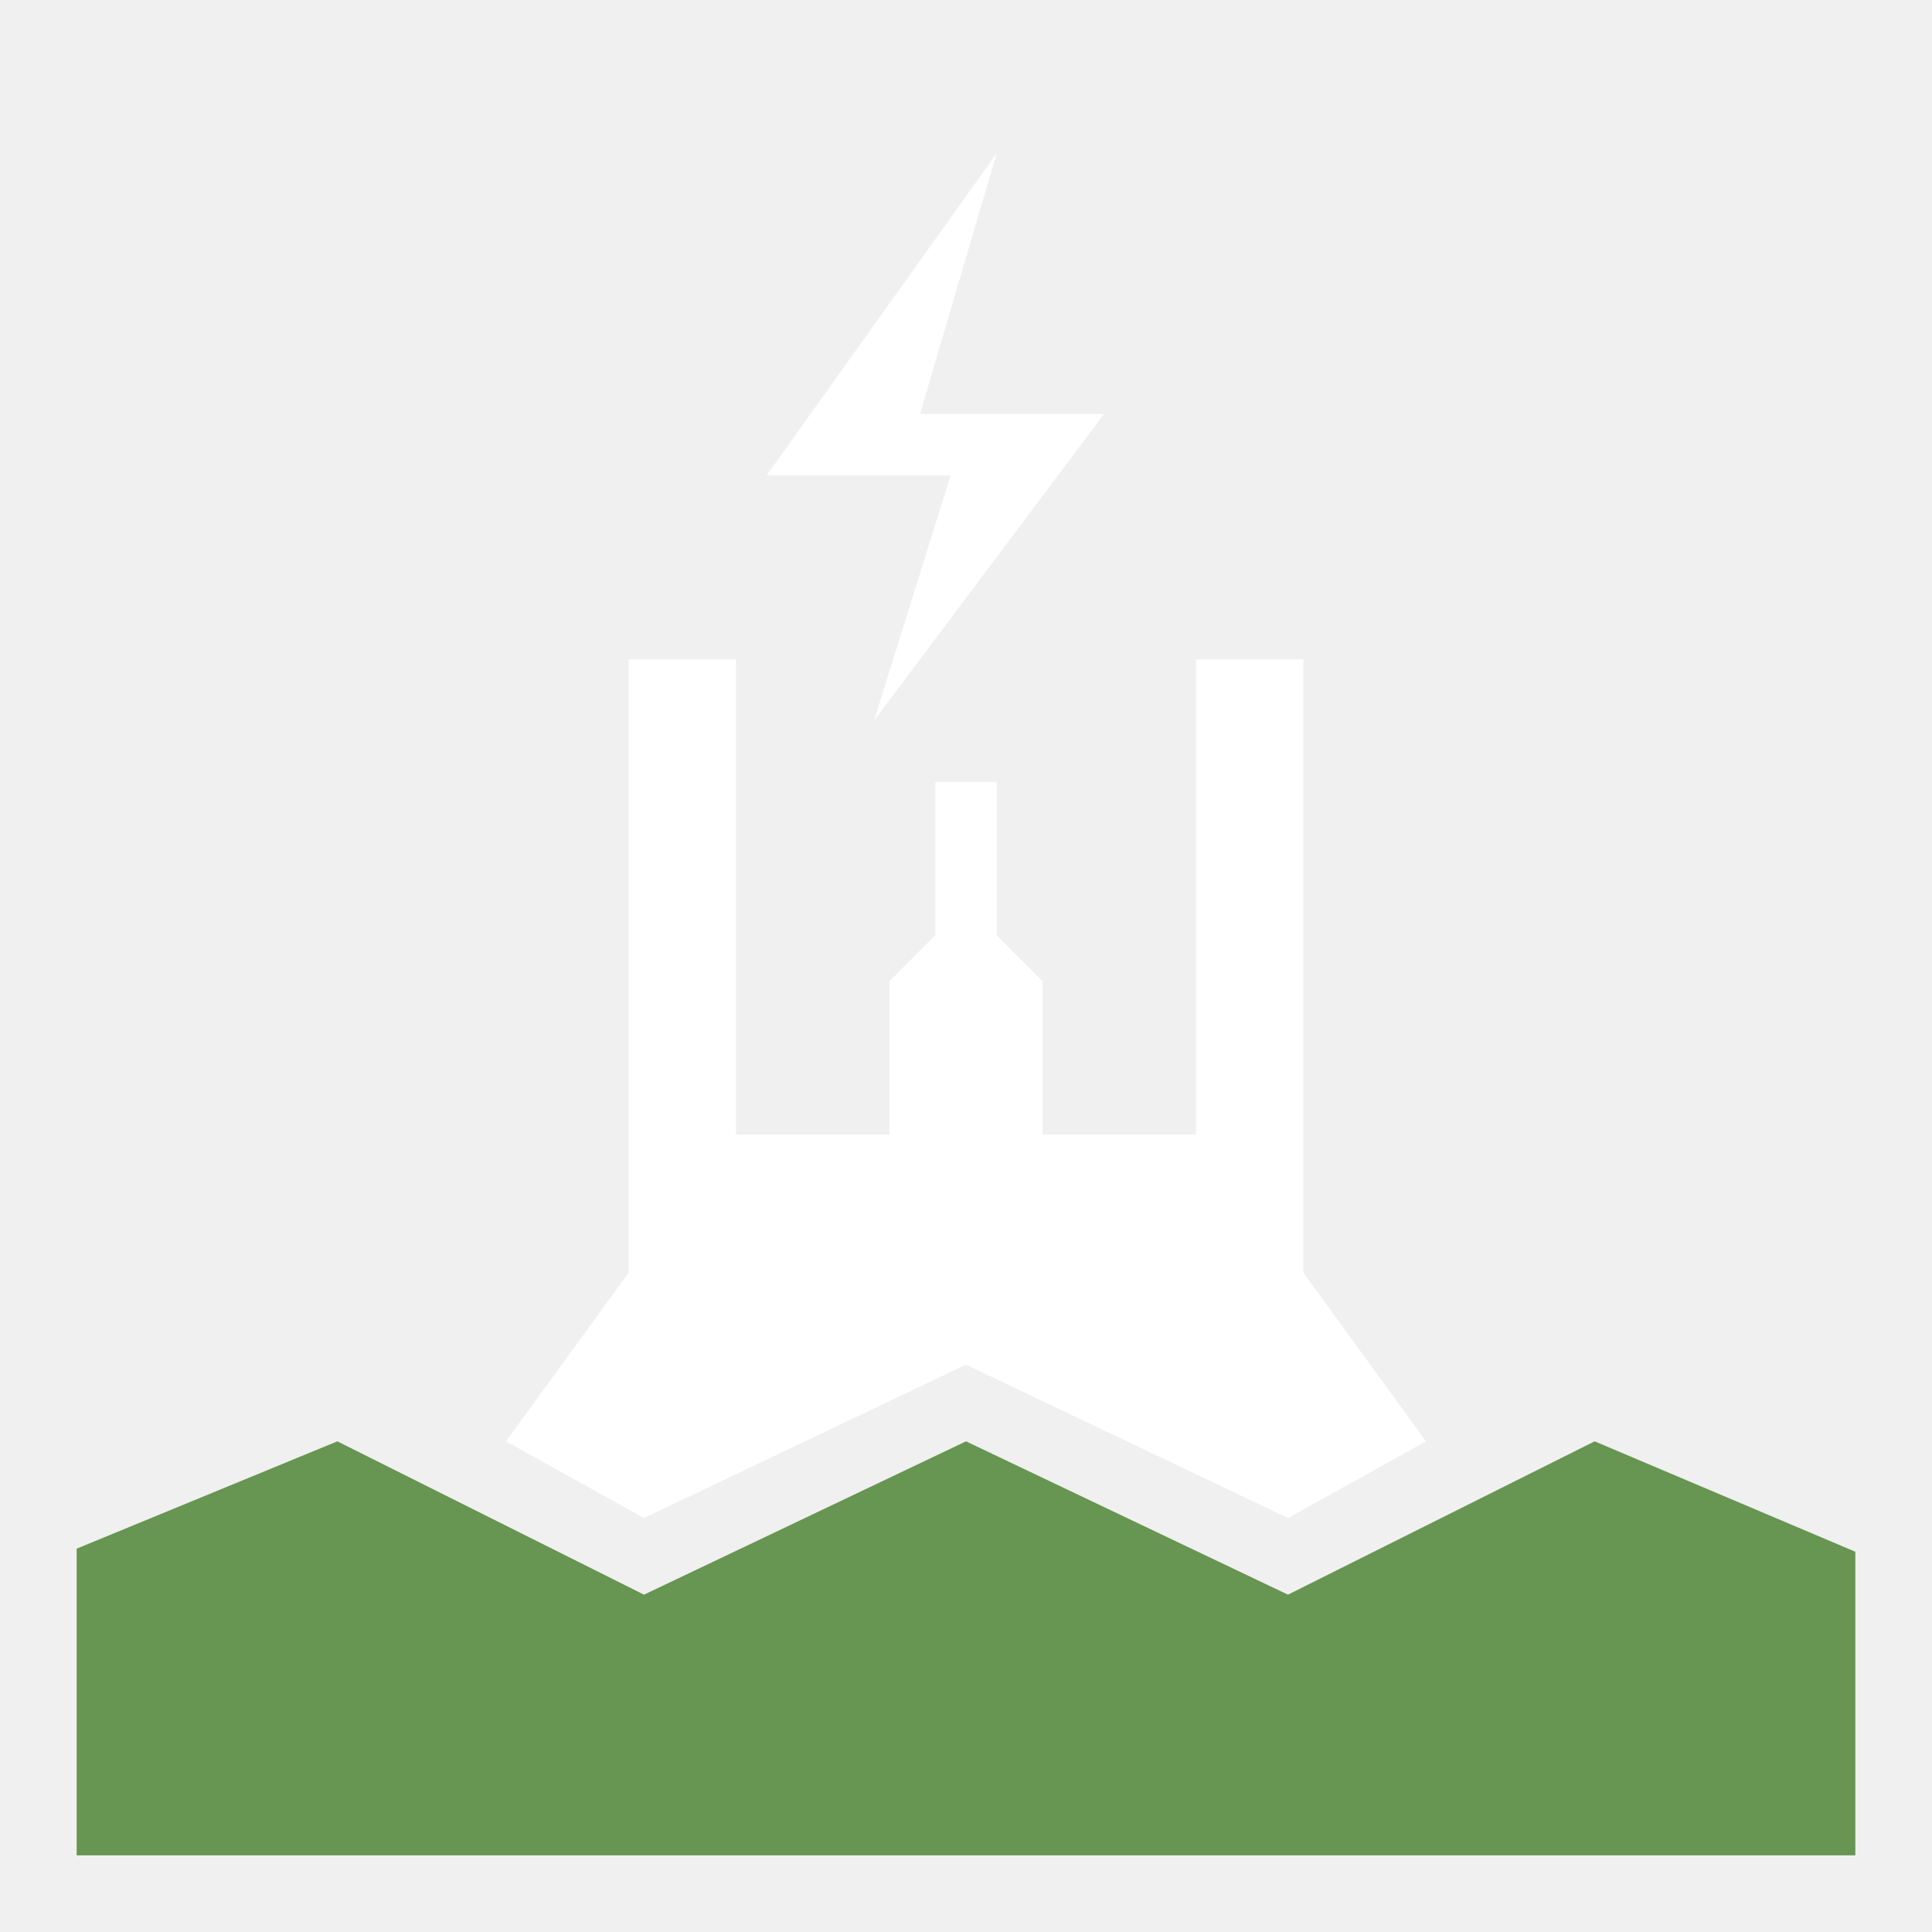
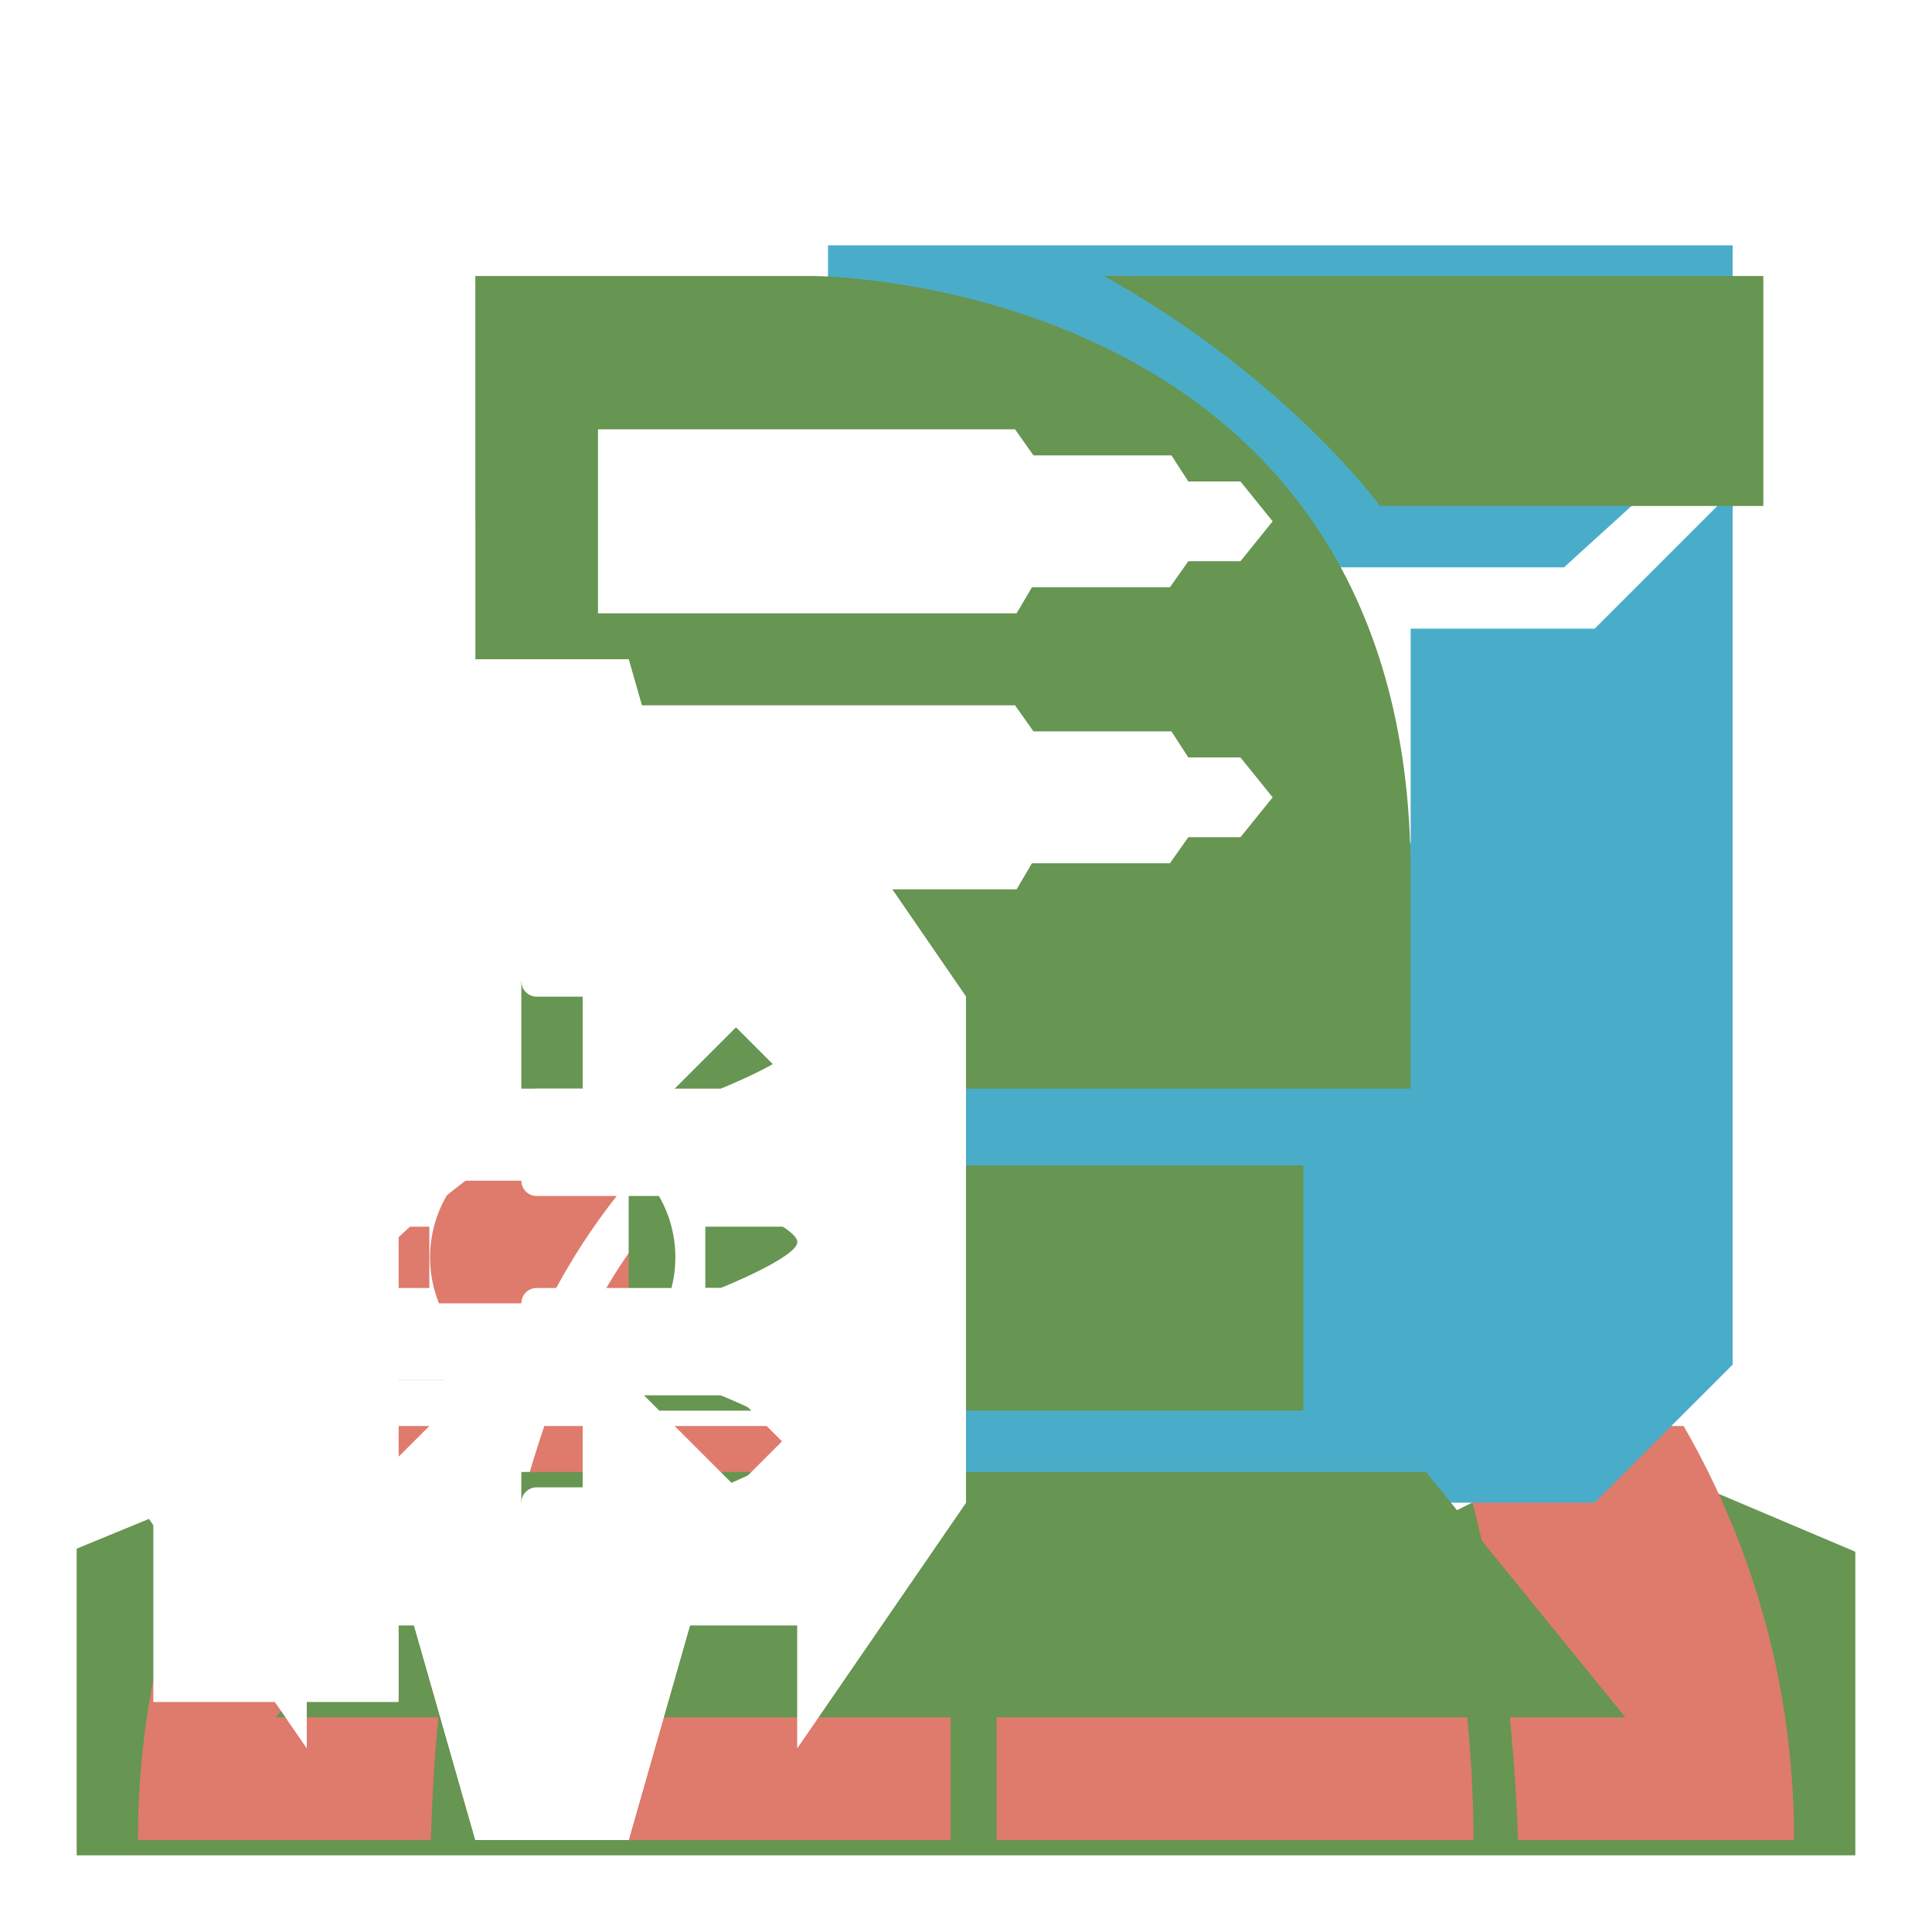
<svg xmlns="http://www.w3.org/2000/svg" viewBox="0 0 126 126" fill="#fff">
-   <defs>
-     <path id="terrain" fill="#679552" d="M-9 140v-39l9 2v23h126v-22.7l4 1.7 3 35H-9Zm130-19H5v-20l17-7 20 10 21-10 21 10 20-10 17 7.2V121Z" />
-   </defs>
-   <use href="#terrain" />
-   <path d="m33 94 9 5 21-10 21 10 9-5-8-11V43h-7v31H68V64l-3-3V51h-4v10l-3 3v10H48V43h-7v40Z" />
-   <path d="M72 27 57 47l5-16H50l15-21-5 17h12Z" />
+   <rect id="mask_fill" x="0" y="0" width="100%" height="100%" fill="#fff" />
+   <path id="terrain" fill="#679552" d="M-9 140v-39l9 2v23h126v-22.7l4 1.7 3 35H-9Zm130-19H5v-20l17-7 20 10 21-10 21 10 20-10 17 7.2V121Z" />
+   <path id="mgr" d="M39 28v12h27.3l1-1.7h9l1.2-1.7h3.4L83 34l-2.1-2.6h-3.4l-1.1-1.7h-9L66.2 28H39Z" />
+   <path id="planet" fill="#de7b6c" d="M94.5 93h15.3a53.7 53.7 0 0 1 7.2 27H99c-.4-11-2-19.9-4.5-27ZM74.2 67.2A54 54 0 0 1 107.9 90H93.4c-5.3-13-13-19.5-19.2-22.8ZM90.3 90H65V67a37 37 0 0 1 25.3 23Zm-54.8 3H62v27H31a85.5 85.5 0 0 1 4.5-27ZM62 67v23H36.7A37 37 0 0 1 62 67ZM33.6 90H18.1a54 54 0 0 1 35.3-23.1A42.4 42.4 0 0 0 33.6 90Zm-5.5 30H9a53.7 53.7 0 0 1 7.2-27h16.3c-2.4 7.1-4.1 16-4.4 27Zm67.5 43a54 54 0 0 1-65.2 0h65.2Zm-4-70a85.5 85.5 0 0 1 4.5 27H65V93h26.5Z" />
+   <g id="backpack" fill="#49adc9">
+     <path d="M79 41H88V51H79V41Z" />
+     <path d="M75 41H63L54 32V55V89L63 98H104L113 89V32L104 41H92V55H75V41Z" />
+     <path d="M54 27L65 37H102L113 27V16H54V27Z" />
+   </g>
+   <path id="sentry" fill="#679552" d="M90 33C90 33 84 24.7 72 18H115V33H90ZM92 57V71H31V18H53C53 18 92 18 92 57ZM85 76V92H41V76H85ZM93 96L106 112H18L31 96H93Z" />
+   <path id="guard_dog_contents" fill-rule="evenodd" d="M20 114 9 98V65l11-16v8h7l4-14h10l4 14h7v-8l11 16v33l-11 16v-8h-7l-4 14H31l-4-14h-7v8Zm1-50h13a1 1 0 0 0 1 1h12s5 2 5 3-5 3-5 3H35a1 1 0 0 0-1 1H21v-8Zm0 13h13a1 1 0 0 0 1 1h12s5 2 5 3-5 3-5 3H35a1 1 0 0 0-1 1H21v-8Zm0 13h13a1 1 0 0 0 1 1h12s5 2 5 3-5 3-5 3H35a1 1 0 0 0-1 1H21v-8Z" />
+   <path id="guard_dog_rover_contents" fill-rule="evenodd" d="M20 114 9 98V65l11-16v8h7l4-14h10l4 14h7v-8l11 16v33l-11 16v-8h-7l-4 14H31l-4-14h-7v8Zm27-30ZM36 74a8 8 0 1 1-7.7 6 8 8 0 0 1 7.7-6ZM9 80h19v4H9v-4Zm25-8v-8h4v8h-4Zm20 12h-8v-4h8v4Zm-20 16v-8h4v8h-4ZM21 70l3-3 6 6-3 3Zm27-3 3 3-6 6-3-3ZM21 94l3 3 6-6-3-3Zm27 3 3-3-6-6-3 3Z" />
+   <g id="hmg_emplacement_contents" fill="#fff">
+     <use href="#mgr" />
+     <use href="#mgr" transform="translate(0 18)" />
+     <circle cx="18" cy="24" r="9" />
+     <path d="M5 34v40h5v37h16V74h5V34H5Z" />
+   </g>
</svg>
